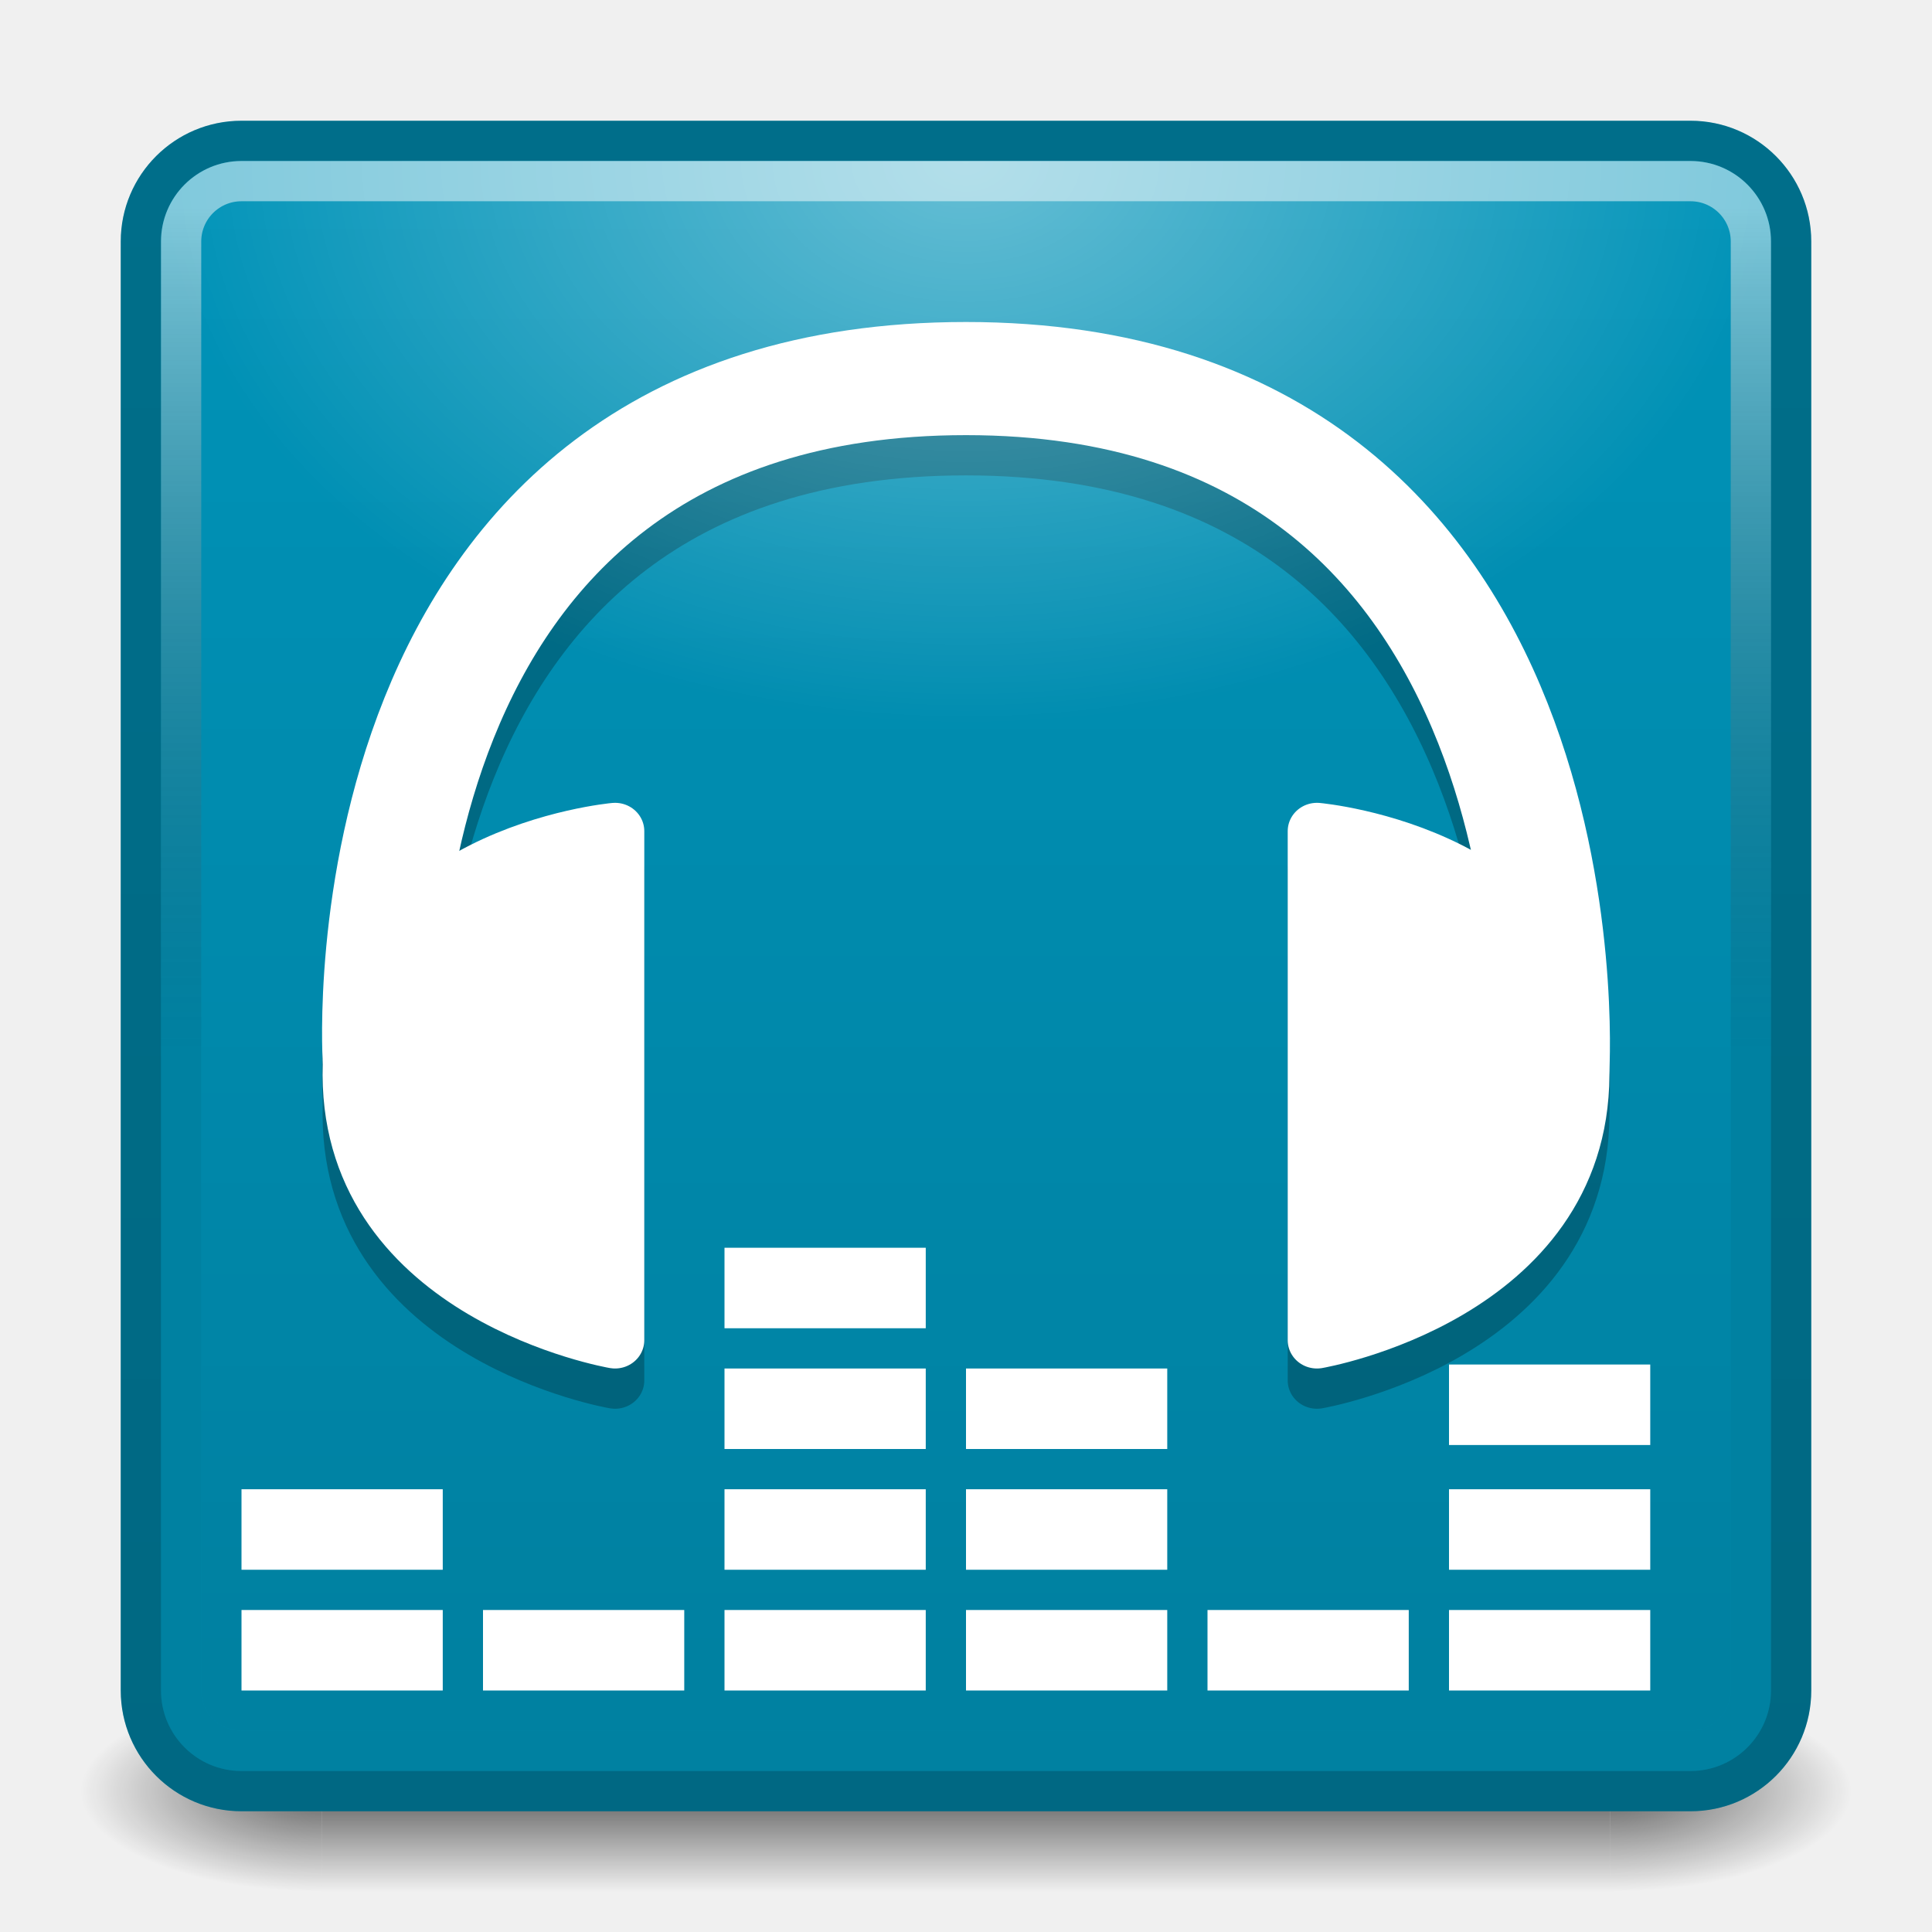
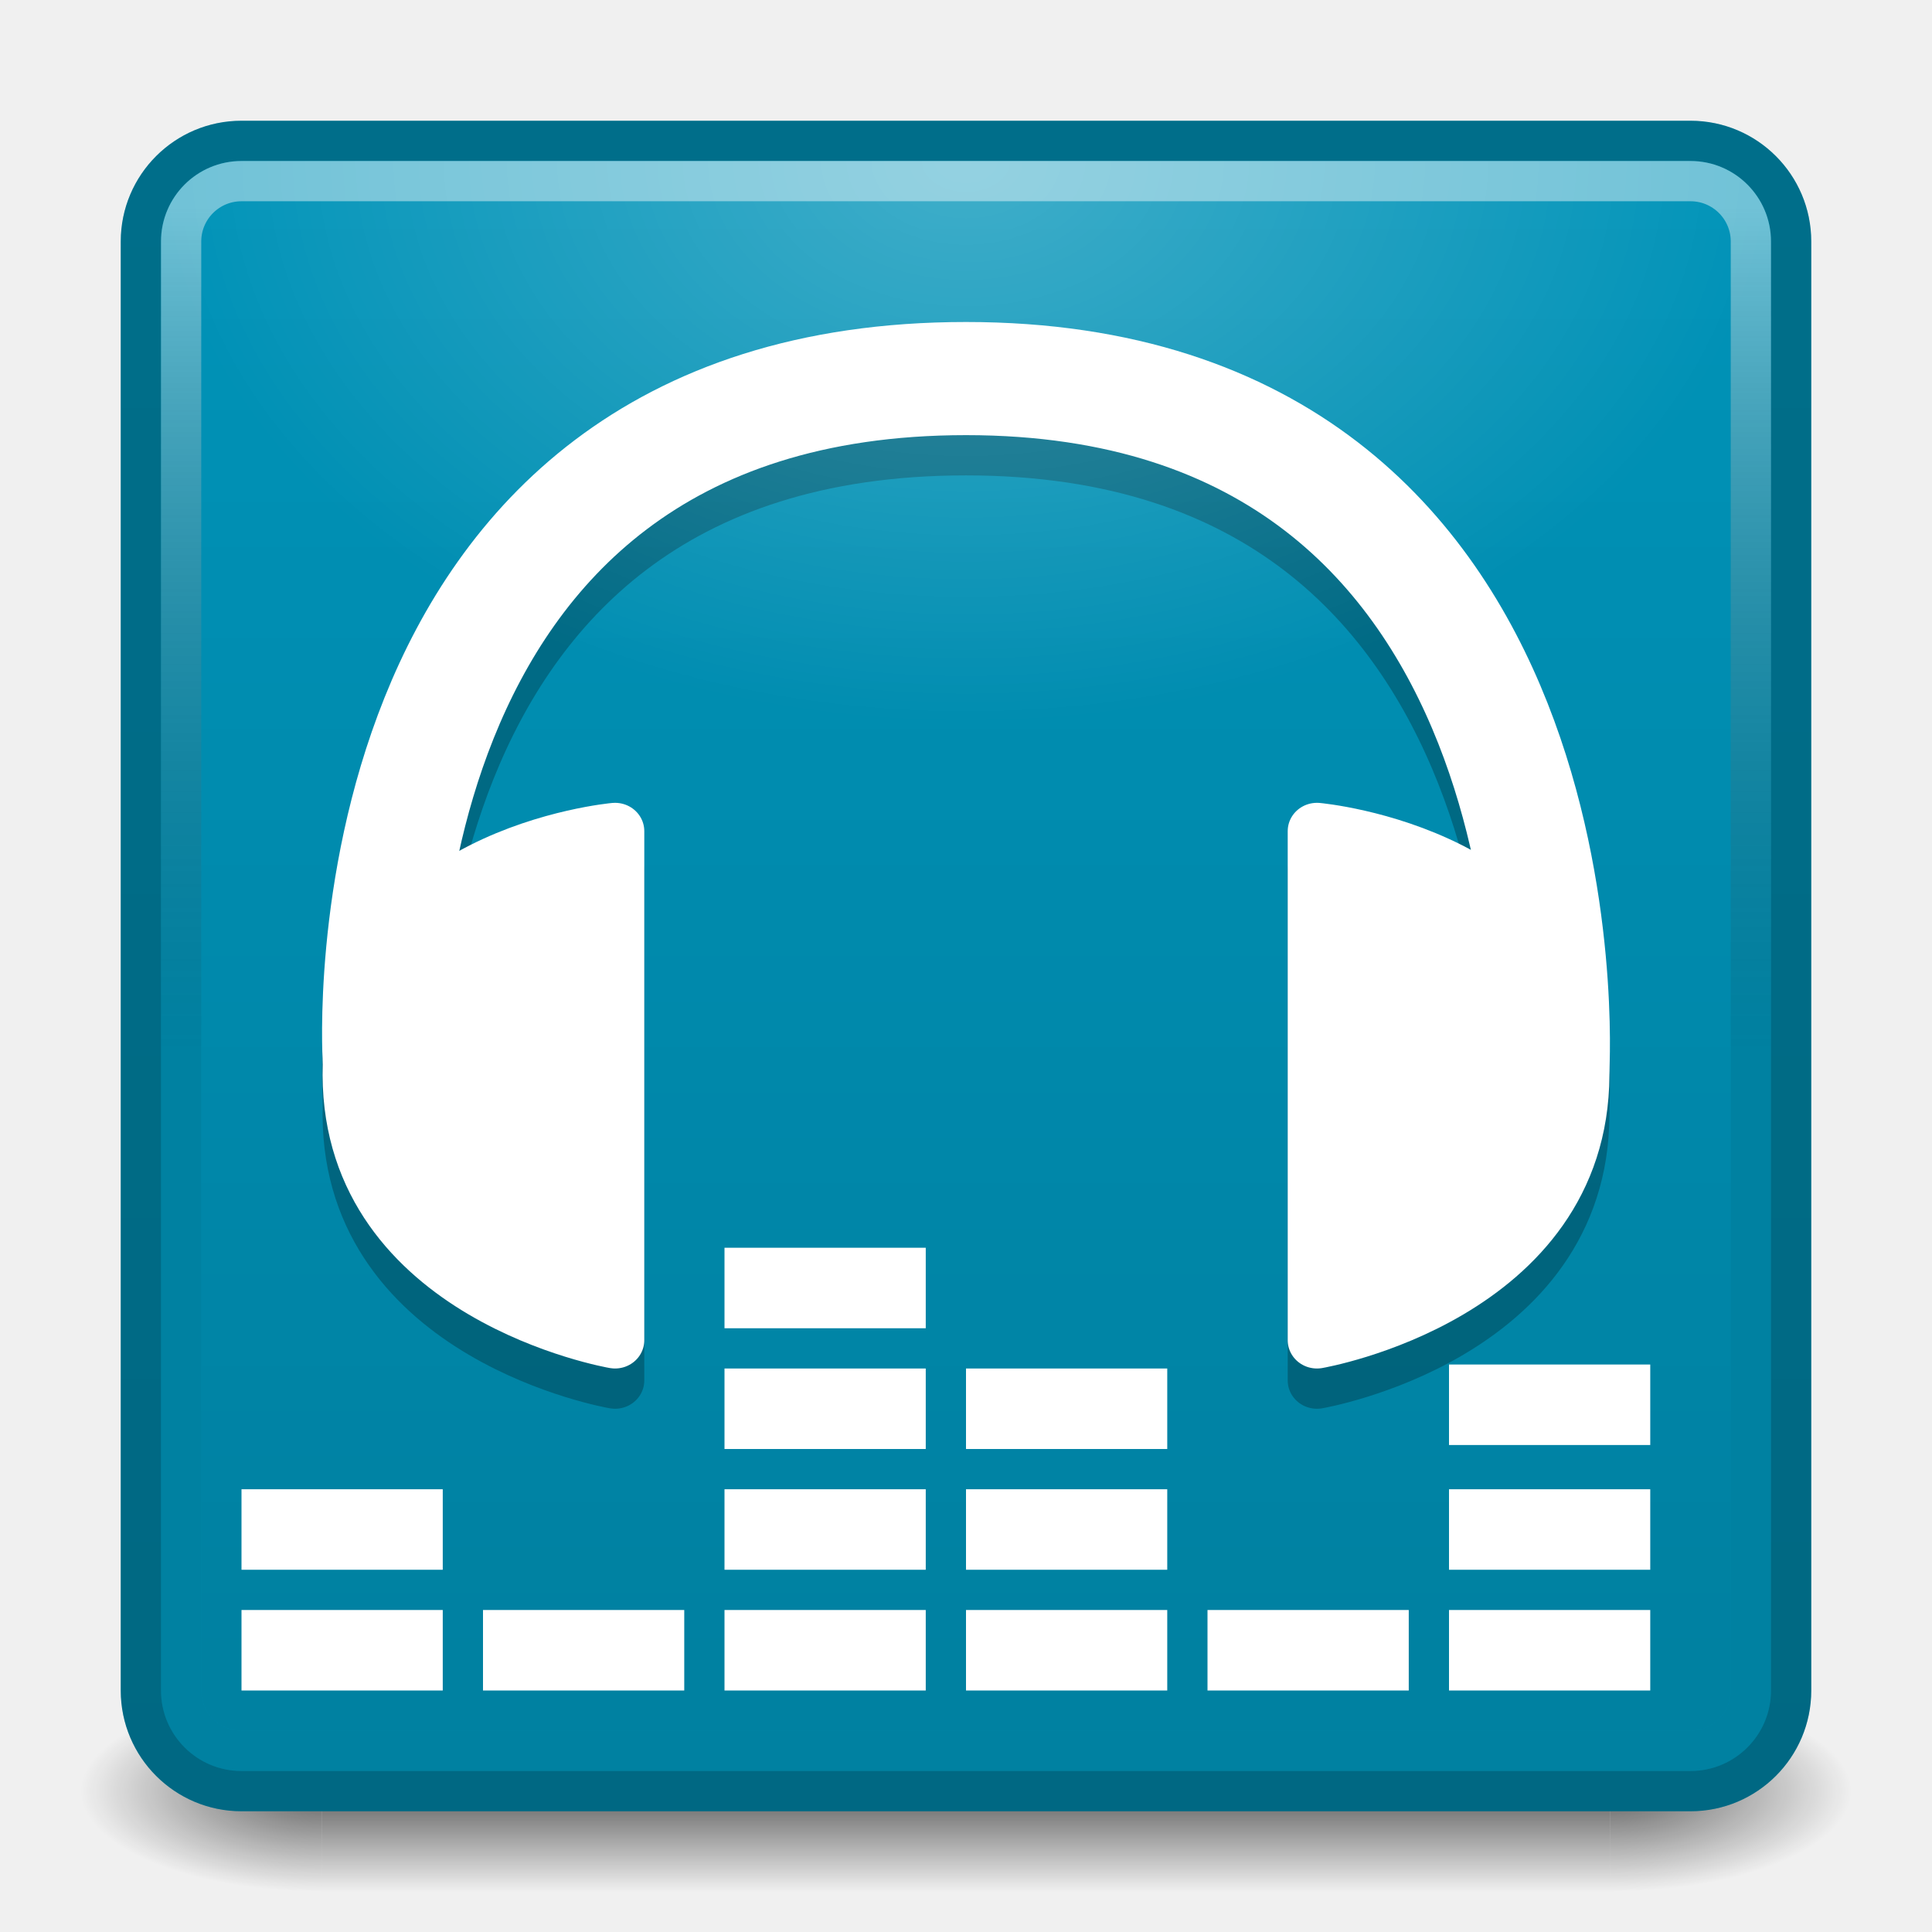
<svg xmlns="http://www.w3.org/2000/svg" xmlns:xlink="http://www.w3.org/1999/xlink" width="48" height="48" viewBox="0 0 48 48" id="svg2" version="1.1">
  <defs id="defs4">
    <linearGradient id="linearGradient4199">
      <stop id="stop4201" offset="0" style="stop-color:#000000;stop-opacity:0.6" />
      <stop id="stop4203" offset="1" style="stop-color:#000000;stop-opacity:0" />
    </linearGradient>
    <linearGradient id="linearGradient4193">
      <stop id="stop4195" offset="0" style="stop-color:#000000;stop-opacity:0.6" />
      <stop id="stop4197" offset="1" style="stop-color:#000000;stop-opacity:0" />
    </linearGradient>
    <linearGradient id="linearGradient4160">
      <stop style="stop-color:#000000;stop-opacity:0.125" offset="0" id="stop4162" />
      <stop style="stop-color:#000000;stop-opacity:0" offset="1" id="stop4164" />
    </linearGradient>
    <linearGradient id="linearGradient4152">
      <stop id="stop4154" offset="0" style="stop-color:#000000;stop-opacity:0.125" />
-       <stop id="stop4156" offset="1" style="stop-color:#ffffff;stop-opacity:0.502" />
+       <stop id="stop4156" offset="1" style="stop-color:#ffffff;stop-opacity:0.439" />
    </linearGradient>
    <linearGradient id="linearGradient4140">
      <stop style="stop-color:#000000;stop-opacity:0.29" offset="0" id="stop4142" />
      <stop style="stop-color:#000000;stop-opacity:0.251" offset="1" id="stop4144" />
    </linearGradient>
    <linearGradient xlink:href="#linearGradient4140" id="linearGradient4146" x1="24" y1="1048" x2="24" y2="1009" gradientUnits="userSpaceOnUse" gradientTransform="matrix(1.025641,0,0,1.025641,-0.6153846,-26.38118)" />
    <linearGradient xlink:href="#linearGradient4152" id="linearGradient4150" gradientUnits="userSpaceOnUse" x1="24" y1="1030" x2="24" y2="1009" gradientTransform="translate(0,0.4999136)" />
    <linearGradient xlink:href="#linearGradient4160" id="linearGradient4166" x1="24.031" y1="1045" x2="24.031" y2="1010" gradientUnits="userSpaceOnUse" gradientTransform="matrix(1.028571,0,0,1.028571,-0.1714286,-29.3818)" />
    <filter style="color-interpolation-filters:sRGB;" id="filter4268">
      <feFlood flood-opacity="0.498" flood-color="rgb(0,0,0)" result="flood" id="feFlood4270" />
      <feComposite in="flood" in2="SourceGraphic" operator="in" result="composite1" id="feComposite4272" />
      <feGaussianBlur in="composite1" stdDeviation="1" result="blur" id="feGaussianBlur4274" />
      <feOffset dx="1.38778e-16" dy="1" result="offset" id="feOffset4276" />
      <feComposite in="SourceGraphic" in2="offset" operator="over" result="composite2" id="feComposite4278" />
    </filter>
    <radialGradient xlink:href="#linearGradient4199" id="radialGradient4245" cx="40" cy="44" fx="40" fy="44" r="2.5" gradientTransform="matrix(2.4,0,0,1,-56,0.4999967)" gradientUnits="userSpaceOnUse" />
    <radialGradient xlink:href="#linearGradient4193" id="radialGradient4235" cx="8" cy="41.5" fx="8" fy="41.5" r="2.5" gradientUnits="userSpaceOnUse" gradientTransform="matrix(-2.4,0,0,-1,27.2,85.99999)" />
    <linearGradient gradientTransform="translate(8.1945801e-7,0.9999977)" xlink:href="#linearGradient4172" id="linearGradient4178" x1="24" y1="46" x2="24" y2="41" gradientUnits="userSpaceOnUse" />
    <linearGradient id="linearGradient4172">
      <stop offset="0" id="stop4174" style="stop-color:#000000;stop-opacity:0" />
      <stop id="stop4180" offset="0.5" style="stop-color:#000000;stop-opacity:0.6" />
      <stop style="stop-color:#000000;stop-opacity:0;" offset="1" id="stop4176" />
    </linearGradient>
    <radialGradient xlink:href="#linearGradient4208" id="radialGradient4214" cx="24" cy="-4.5" fx="24" fy="-4.5" r="20" gradientTransform="matrix(1,0,0,0.7,8.7243652e-7,7.15)" gradientUnits="userSpaceOnUse" />
    <linearGradient id="linearGradient4208">
-       <stop style="stop-color:#ffffff;stop-opacity:0.4" offset="0" id="stop4210" />
+       <stop style="stop-color:#ffffff;stop-opacity:0.251" offset="0" id="stop4210" />
      <stop style="stop-color:#ffffff;stop-opacity:0" offset="1" id="stop4212" />
    </linearGradient>
  </defs>
  <g id="layer3">
    <rect style="fill:url(#linearGradient4178);fill-opacity:1;fill-rule:evenodd;stroke:none;stroke-width:1px;stroke-linecap:butt;stroke-linejoin:miter;stroke-opacity:1" id="rect3370" width="32" height="5" x="8" y="42" />
    <rect style="fill:url(#radialGradient4235);fill-opacity:1;stroke:none" id="rect4227" width="6" height="5" x="2" y="42" />
    <rect style="opacity:1;fill:url(#radialGradient4245);fill-opacity:1;stroke:none" id="rect4237" width="6" height="5" x="40" y="42" />
  </g>
  <g id="layer1" transform="translate(0,-1004.362)">
    <rect style="opacity:1;fill:#0093b8;fill-opacity:1;stroke:none;stroke-width:1;stroke-miterlimit:4;stroke-dasharray:none;stroke-opacity:0" id="rect4136" width="42" height="42" x="3" y="1007.362" rx="3" ry="3" />
    <rect ry="2.5" rx="2.5" y="1007.862" x="3.5" height="41" width="41" id="rect4138" style="opacity:1;fill:none;fill-opacity:1;stroke:url(#linearGradient4146);stroke-width:1;stroke-miterlimit:4;stroke-dasharray:none;stroke-opacity:1" />
    <rect style="opacity:1;fill:none;fill-opacity:1;stroke:url(#linearGradient4150);stroke-width:1;stroke-miterlimit:4;stroke-dasharray:none;stroke-opacity:1" id="rect4148" width="39" height="39" x="4.5" y="1008.862" rx="1.5" ry="1.5" />
    <rect ry="1" rx="1" y="1009.362" x="5" height="38" width="38" id="rect4158" style="opacity:1;fill:url(#linearGradient4166);fill-opacity:1;stroke:none;stroke-width:1;stroke-miterlimit:4;stroke-dasharray:none;stroke-opacity:1" />
    <rect style="fill:#ffffff;fill-opacity:1;stroke:#ffffff;stroke-width:0;stroke-linecap:round;stroke-linejoin:miter;stroke-miterlimit:4;stroke-dasharray:none;stroke-opacity:1" id="rect4220" width="5" height="2" x="6" y="1044.362" ry="0" rx="0" />
    <rect rx="0" ry="0" y="1044.362" x="12" height="2" width="5" id="rect4203" style="fill:#ffffff;fill-opacity:1;stroke:#ffffff;stroke-width:0;stroke-linecap:round;stroke-linejoin:miter;stroke-miterlimit:4;stroke-dasharray:none;stroke-opacity:1" />
    <rect style="fill:#ffffff;fill-opacity:1;stroke:#ffffff;stroke-width:0;stroke-linecap:round;stroke-linejoin:miter;stroke-miterlimit:4;stroke-dasharray:none;stroke-opacity:1" id="rect4205" width="5" height="2" x="18" y="1044.362" ry="0" rx="0" />
    <rect rx="0" ry="0" y="1044.362" x="24" height="2" width="5" id="rect4207" style="fill:#ffffff;fill-opacity:1;stroke:#ffffff;stroke-width:0;stroke-linecap:round;stroke-linejoin:miter;stroke-miterlimit:4;stroke-dasharray:none;stroke-opacity:1" />
    <rect style="fill:#ffffff;fill-opacity:1;stroke:#ffffff;stroke-width:0;stroke-linecap:round;stroke-linejoin:miter;stroke-miterlimit:4;stroke-dasharray:none;stroke-opacity:1" id="rect4209" width="5" height="2" x="30" y="1044.362" ry="0" rx="0" />
    <rect rx="0" ry="0" y="1044.362" x="36" height="2" width="5" id="rect4211" style="fill:#ffffff;fill-opacity:1;stroke:#ffffff;stroke-width:0;stroke-linecap:round;stroke-linejoin:miter;stroke-miterlimit:4;stroke-dasharray:none;stroke-opacity:1" />
    <rect rx="0" ry="0" y="1041.362" x="18" height="2" width="5" id="rect4213" style="fill:#ffffff;fill-opacity:1;stroke:#ffffff;stroke-width:0;stroke-linecap:round;stroke-linejoin:miter;stroke-miterlimit:4;stroke-dasharray:none;stroke-opacity:1" />
    <rect style="fill:#ffffff;fill-opacity:1;stroke:#ffffff;stroke-width:0;stroke-linecap:round;stroke-linejoin:miter;stroke-miterlimit:4;stroke-dasharray:none;stroke-opacity:1" id="rect4215" width="5" height="2" x="24" y="1041.362" ry="0" rx="0" />
    <rect style="fill:#ffffff;fill-opacity:1;stroke:#ffffff;stroke-width:0;stroke-linecap:round;stroke-linejoin:miter;stroke-miterlimit:4;stroke-dasharray:none;stroke-opacity:1" id="rect4217" width="5" height="2" x="18" y="1038.362" ry="0" rx="0" />
    <rect rx="0" ry="0" y="1038.362" x="24" height="2" width="5" id="rect4219" style="fill:#ffffff;fill-opacity:1;stroke:#ffffff;stroke-width:0;stroke-linecap:round;stroke-linejoin:miter;stroke-miterlimit:4;stroke-dasharray:none;stroke-opacity:1" />
    <rect rx="0" ry="0" y="1035.362" x="18" height="2" width="5" id="rect4221" style="fill:#ffffff;fill-opacity:1;stroke:#ffffff;stroke-width:0;stroke-linecap:round;stroke-linejoin:miter;stroke-miterlimit:4;stroke-dasharray:none;stroke-opacity:1" />
    <rect rx="0" ry="0" y="1041.362" x="6" height="2" width="5" id="rect4223" style="fill:#ffffff;fill-opacity:1;stroke:#ffffff;stroke-width:0;stroke-linecap:round;stroke-linejoin:miter;stroke-miterlimit:4;stroke-dasharray:none;stroke-opacity:1" />
    <rect style="fill:#ffffff;fill-opacity:1;stroke:#ffffff;stroke-width:0;stroke-linecap:round;stroke-linejoin:miter;stroke-miterlimit:4;stroke-dasharray:none;stroke-opacity:1" id="rect4225" width="5" height="2" x="36" y="1041.362" ry="0" rx="0" />
    <rect rx="0" ry="0" y="1038.263" x="36" height="2" width="5" id="rect4228" style="fill:#ffffff;fill-opacity:1;stroke:#ffffff;stroke-width:0;stroke-linecap:round;stroke-linejoin:miter;stroke-miterlimit:4;stroke-dasharray:none;stroke-opacity:1" />
  </g>
  <g id="layer2">
    <g id="g4230" transform="matrix(0.7266186,0,0,0.7027007,0.7481962,1.97307)" style="stroke:#000000;stroke-opacity:1;opacity:0.25">
      <path style="fill:#ffffff;fill-opacity:1;fill-rule:evenodd;stroke:#000000;stroke-width:2;stroke-linecap:butt;stroke-linejoin:round;stroke-miterlimit:4;stroke-dasharray:none;stroke-opacity:1" d="m 20,28 0,18 C 20,46 11.03,44.413 11,36.625 10.97,28.837 20,28 20,28 Z" id="path4232" />
      <path style="fill:none;fill-rule:evenodd;stroke:#000000;stroke-width:4;stroke-linecap:round;stroke-linejoin:miter;stroke-miterlimit:4;stroke-dasharray:none;stroke-opacity:1" d="m 12,36 c 0,0 -1.376,-24 20,-24 21.376,0 20,24.375 20,24.375" id="path4234" />
      <path id="path4236" d="m 44,28 0,18 c 0,0 8.97,-1.587 9,-9.375 0.03,-7.788 -9,-8.625 -9,-8.625 z" style="fill:#ffffff;fill-opacity:1;fill-rule:evenodd;stroke:#000000;stroke-width:2;stroke-linecap:butt;stroke-linejoin:round;stroke-miterlimit:4;stroke-dasharray:none;stroke-opacity:1" />
    </g>
    <g transform="matrix(0.7266186,0,0,0.7027007,0.7481962,0.9730698)" id="g4235">
      <path id="path4187" d="m 20,28 0,18 C 20,46 11.03,44.413 11,36.625 10.97,28.837 20,28 20,28 Z" style="fill:#ffffff;fill-opacity:1;fill-rule:evenodd;stroke:#ffffff;stroke-width:2;stroke-linecap:butt;stroke-linejoin:round;stroke-miterlimit:4;stroke-dasharray:none;stroke-opacity:1" />
      <path id="path4191" d="m 12,36 c 0,0 -1.376,-24 20,-24 21.376,0 20,24.375 20,24.375" style="fill:none;fill-rule:evenodd;stroke:#ffffff;stroke-width:4;stroke-linecap:round;stroke-linejoin:miter;stroke-miterlimit:4;stroke-dasharray:none;stroke-opacity:1" />
      <path style="fill:#ffffff;fill-opacity:1;fill-rule:evenodd;stroke:#ffffff;stroke-width:2;stroke-linecap:butt;stroke-linejoin:round;stroke-miterlimit:4;stroke-dasharray:none;stroke-opacity:1" d="m 44,28 0,18 c 0,0 8.97,-1.587 9,-9.375 0.03,-7.788 -9,-8.625 -9,-8.625 z" id="path4233" />
    </g>
  </g>
  <g id="layer4">
    <rect style="fill:url(#radialGradient4214);fill-opacity:1;fill-rule:evenodd;stroke:none;stroke-width:1px;stroke-linecap:butt;stroke-linejoin:miter;stroke-opacity:1" id="rect4190" width="40" height="14" x="4" y="4" ry="2" />
  </g>
</svg>
